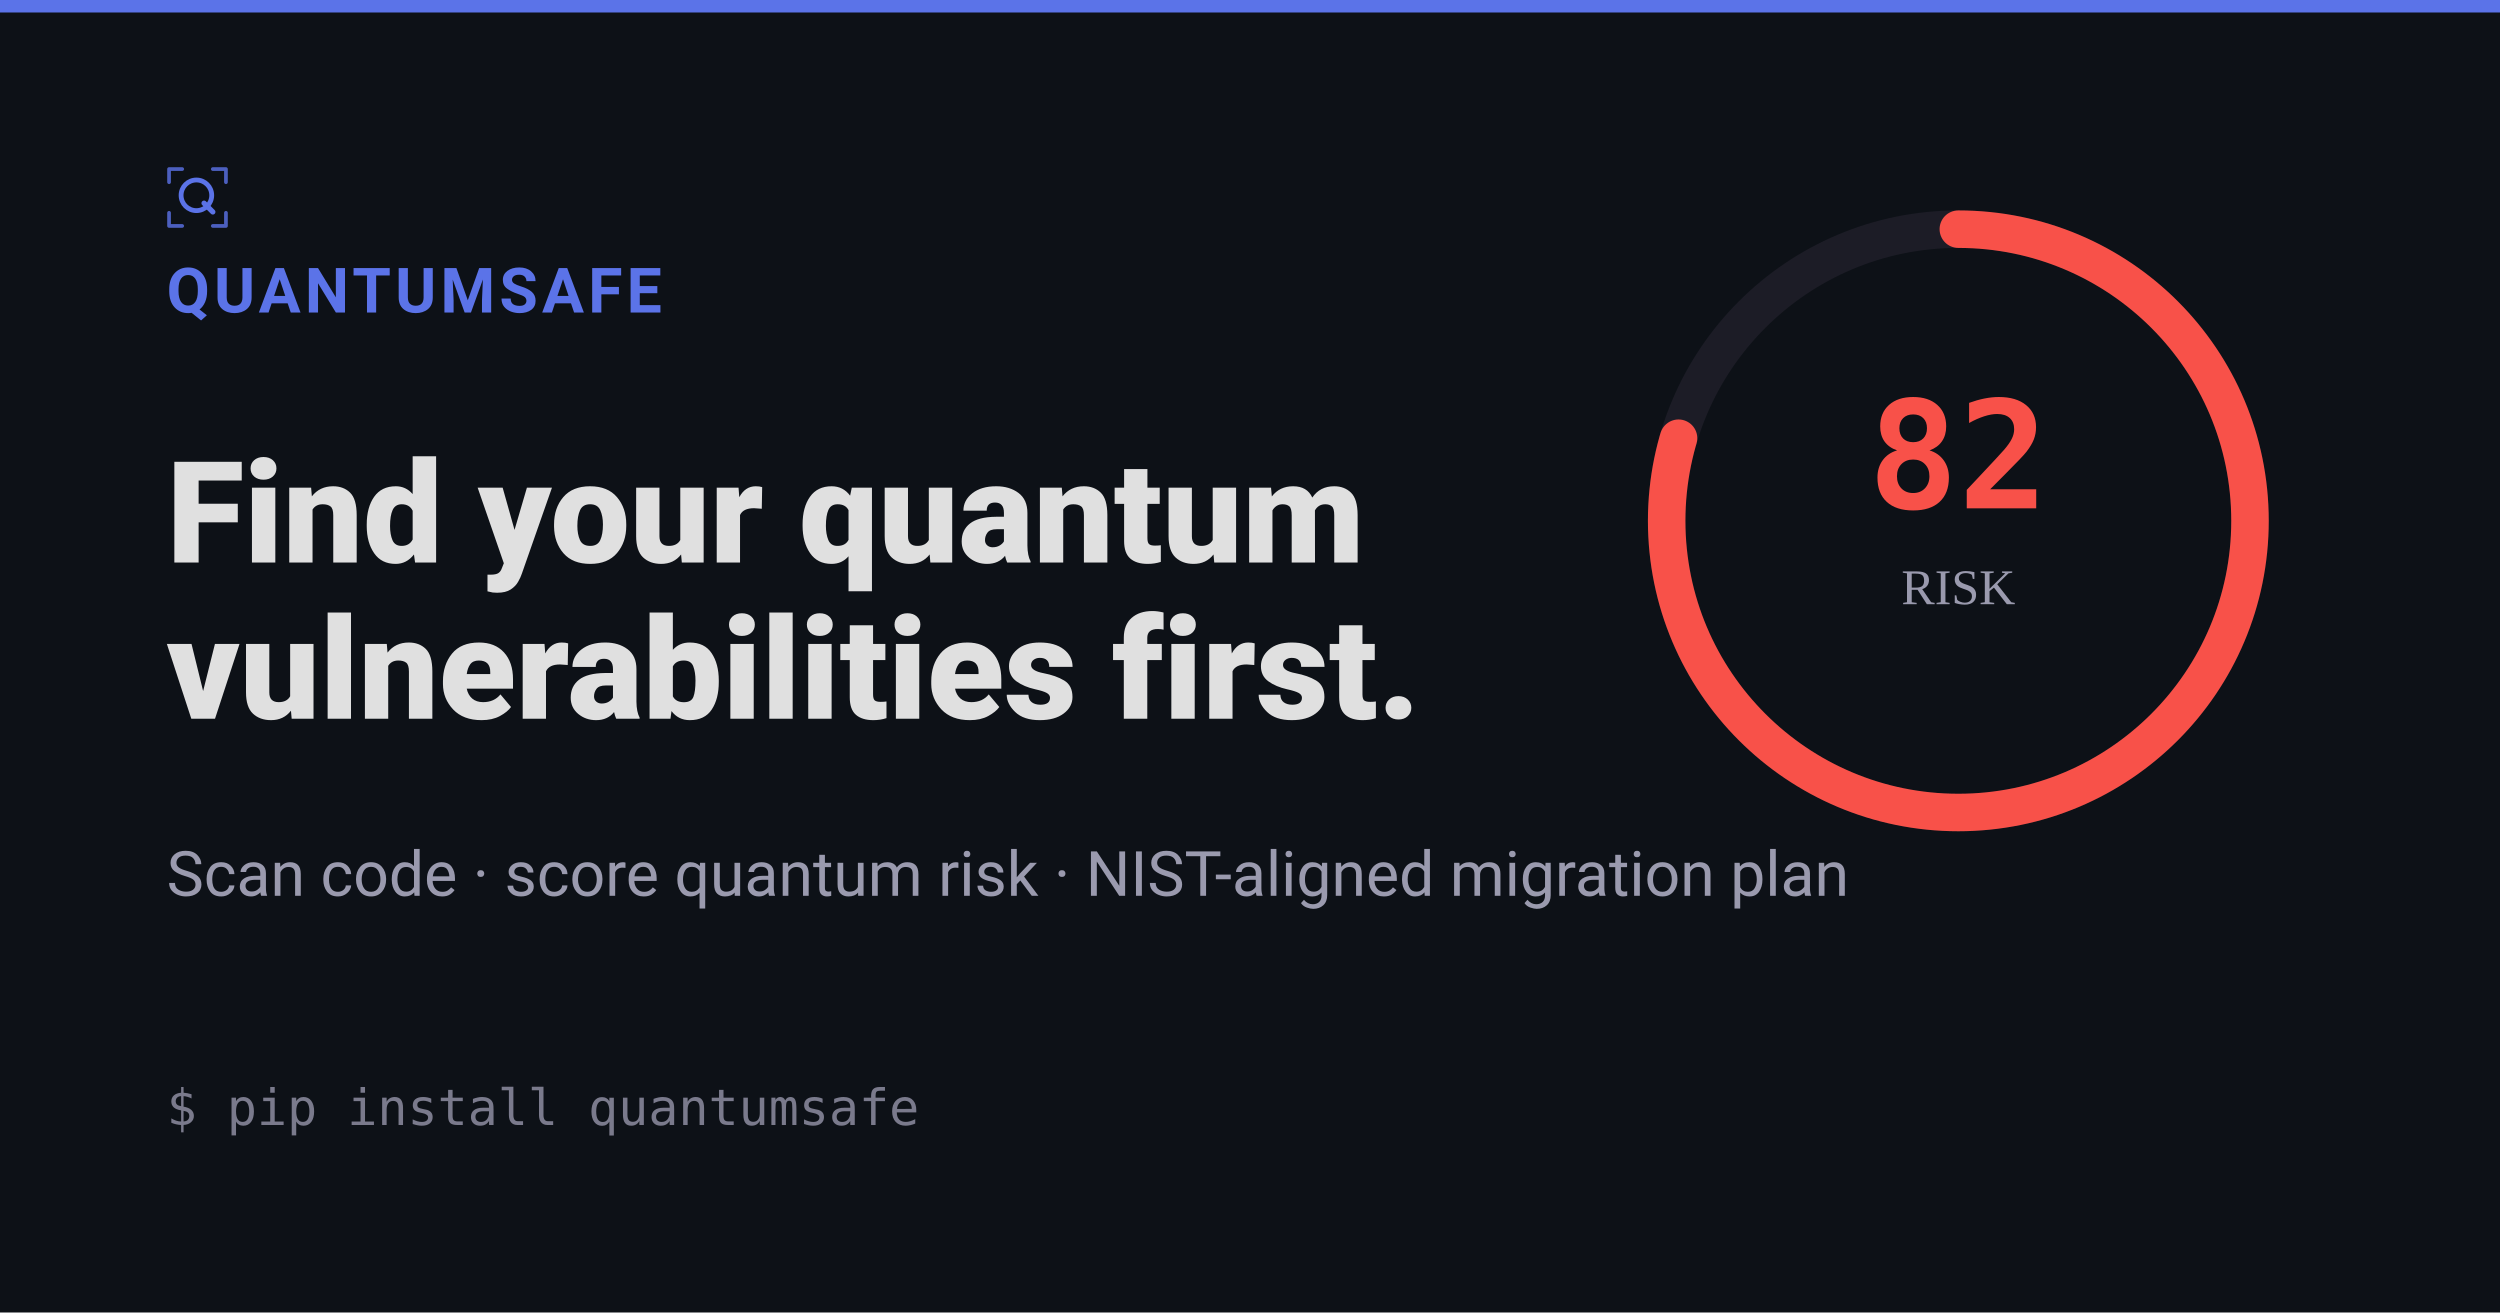
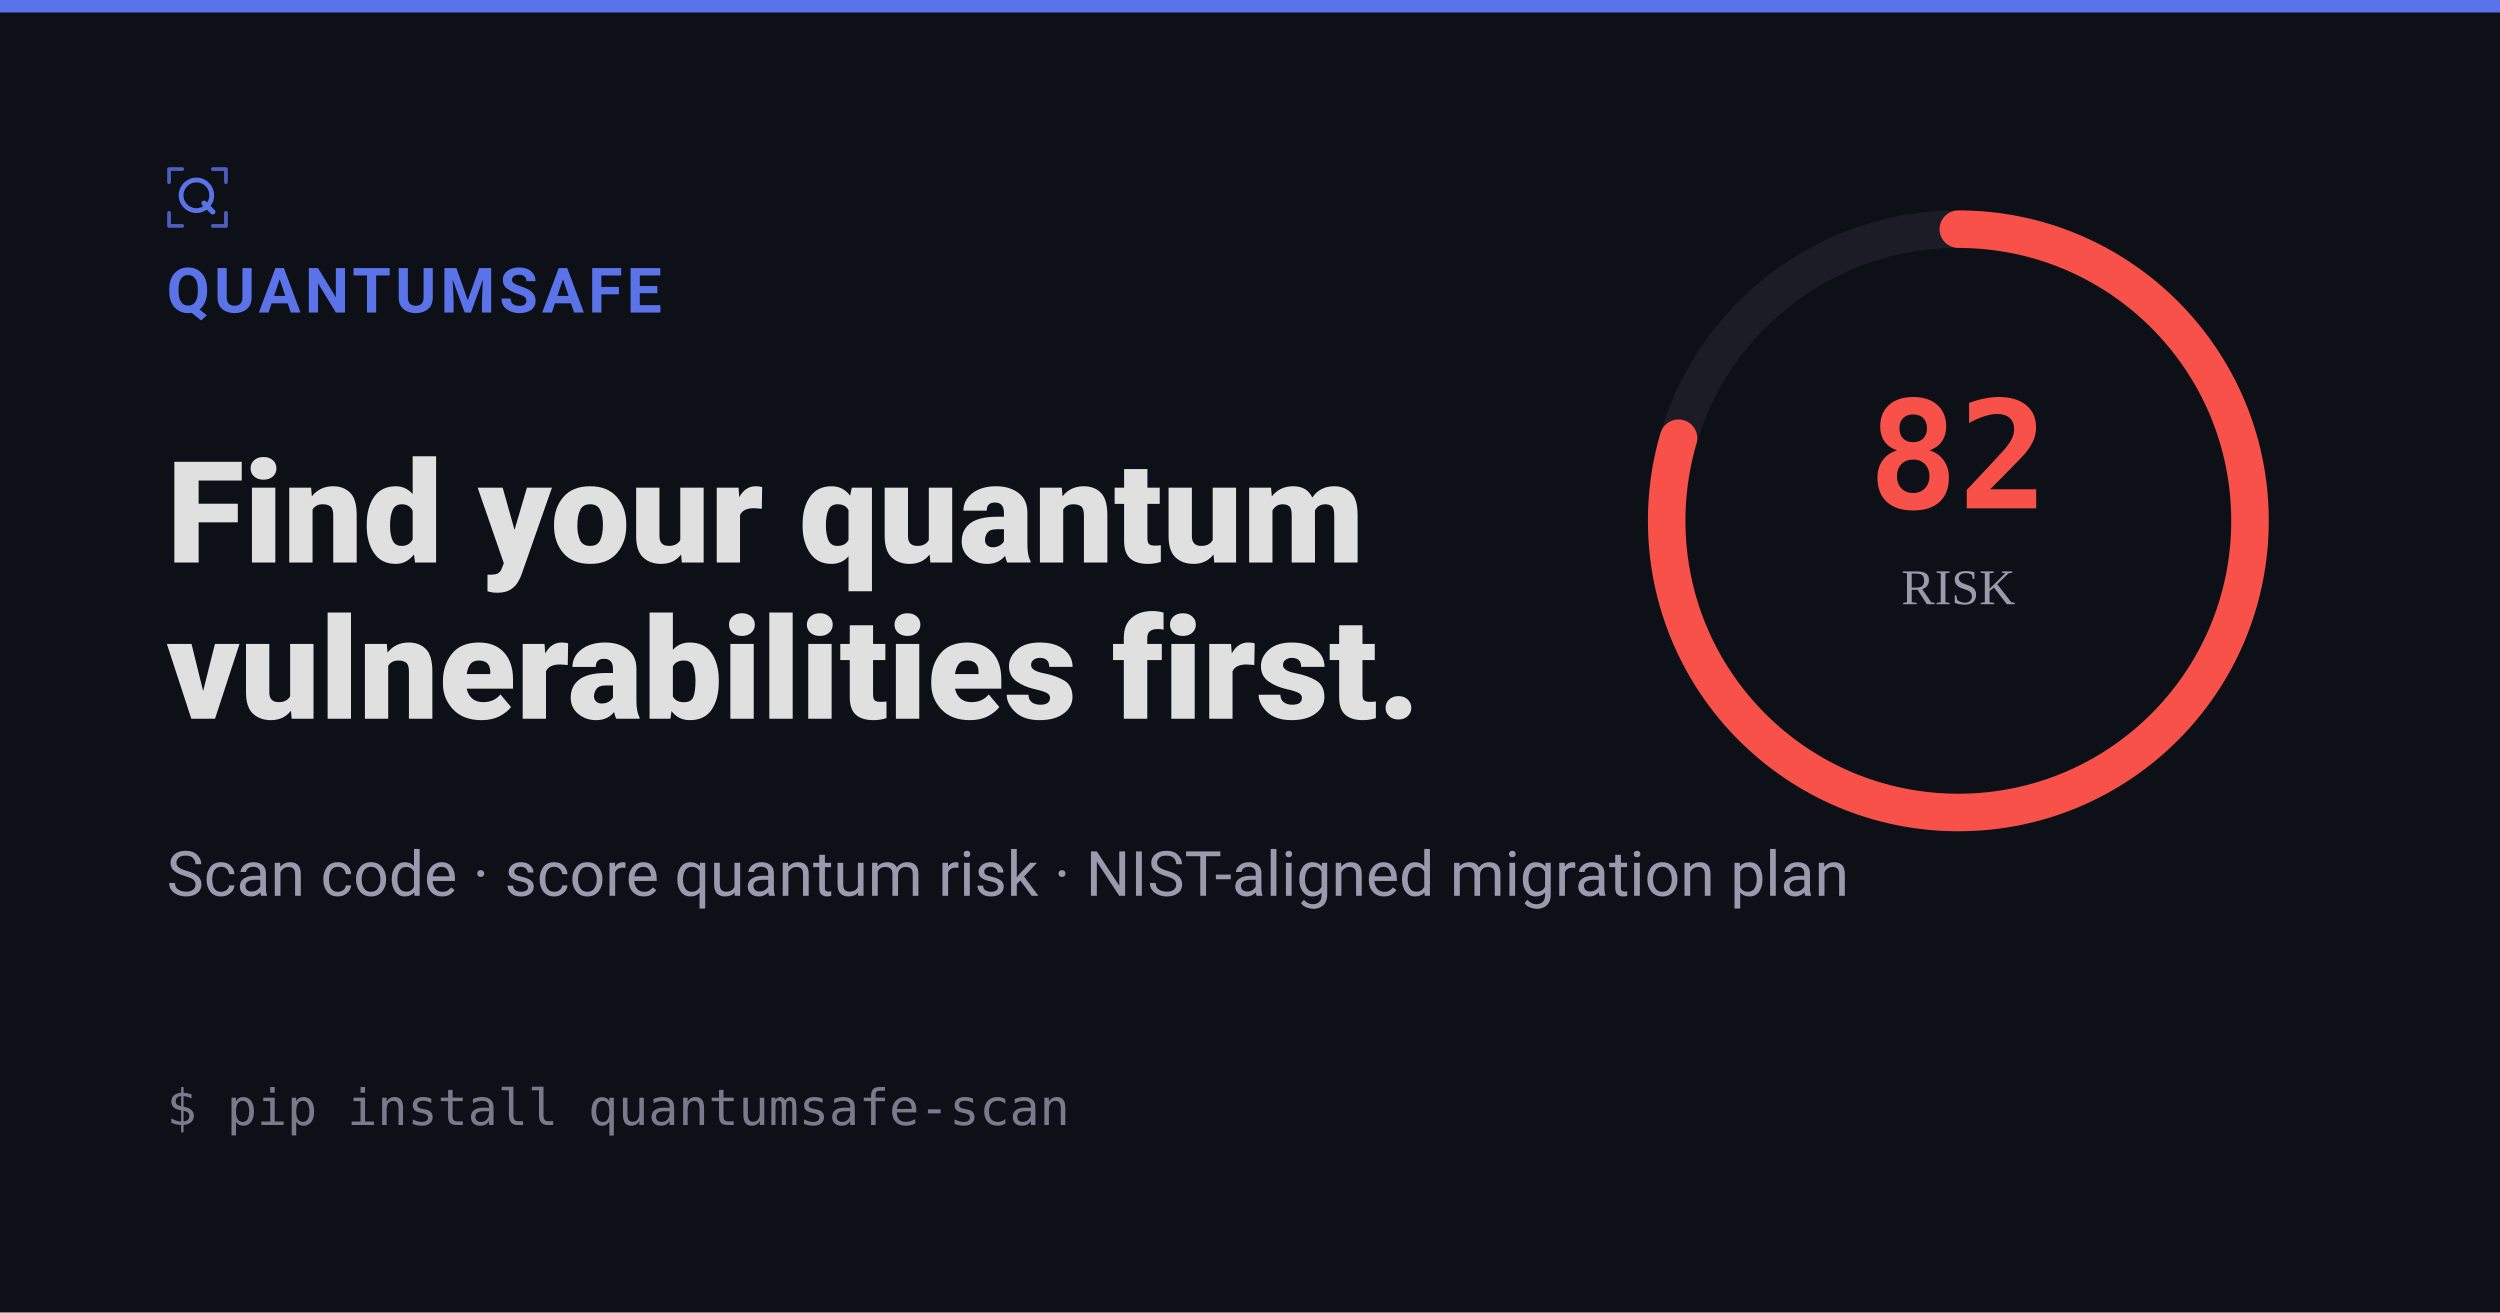
<svg xmlns="http://www.w3.org/2000/svg" width="1200" height="630" viewBox="0 0 1200 630">
  <rect width="1200" height="630" fill="#0d1117" />
  <rect x="0" y="0" width="1200" height="6" fill="#5b73e8" />
  <g transform="translate(78,78) scale(1.05)" stroke="#5b73e8" fill="none" stroke-linecap="round" stroke-linejoin="round">
    <g stroke-width="1.7" opacity=".8">
      <path d="M3 9V3h6" />
      <path d="M23 3h6v6" />
      <path d="M29 23v6h-6" />
      <path d="M9 29H3v-6" />
    </g>
    <circle cx="15.5" cy="15" r="7" stroke-width="2.2" />
    <path d="M19 18.6 23 22.6" stroke-width="2.4" />
  </g>
  <g font-family="-apple-system, Segoe UI, Roboto, Helvetica, Arial, sans-serif">
    <text x="80" y="150" fill="#5b73e8" font-size="30" font-weight="700" letter-spacing="2">QUANTUMSAFE</text>
    <text x="80" y="270" fill="#E0E0E0" font-size="68" font-weight="800">Find your quantum</text>
    <text x="80" y="345" fill="#E0E0E0" font-size="68" font-weight="800">vulnerabilities first.</text>
    <text x="80" y="430" fill="#9a9aae" font-size="30">Scan code · score quantum risk · NIST-aligned migration plan</text>
-     <text x="80" y="540" fill="#7a7a8c" font-size="24" font-family="ui-monospace, Consolas, monospace">$ pip install quantumsafe</text>
+     <text x="80" y="540" fill="#7a7a8c" font-size="24" font-family="ui-monospace, Consolas, monospace">$ pip install quantumsafe-scan</text>
  </g>
  <g transform="translate(940,250)">
    <circle cx="0" cy="0" r="140" fill="none" stroke="#1c1c26" stroke-width="18" />
    <circle cx="0" cy="0" r="140" fill="none" stroke="#f85149" stroke-width="18" stroke-dasharray="700 879" stroke-linecap="round" transform="rotate(-90)" />
    <text x="0" y="-6" fill="#f85149" font-size="72" font-weight="800" text-anchor="middle" font-family="ui-monospace, Consolas, monospace">82</text>
    <text x="0" y="40" fill="#9a9aae" font-size="24" text-anchor="middle">RISK</text>
  </g>
</svg>
